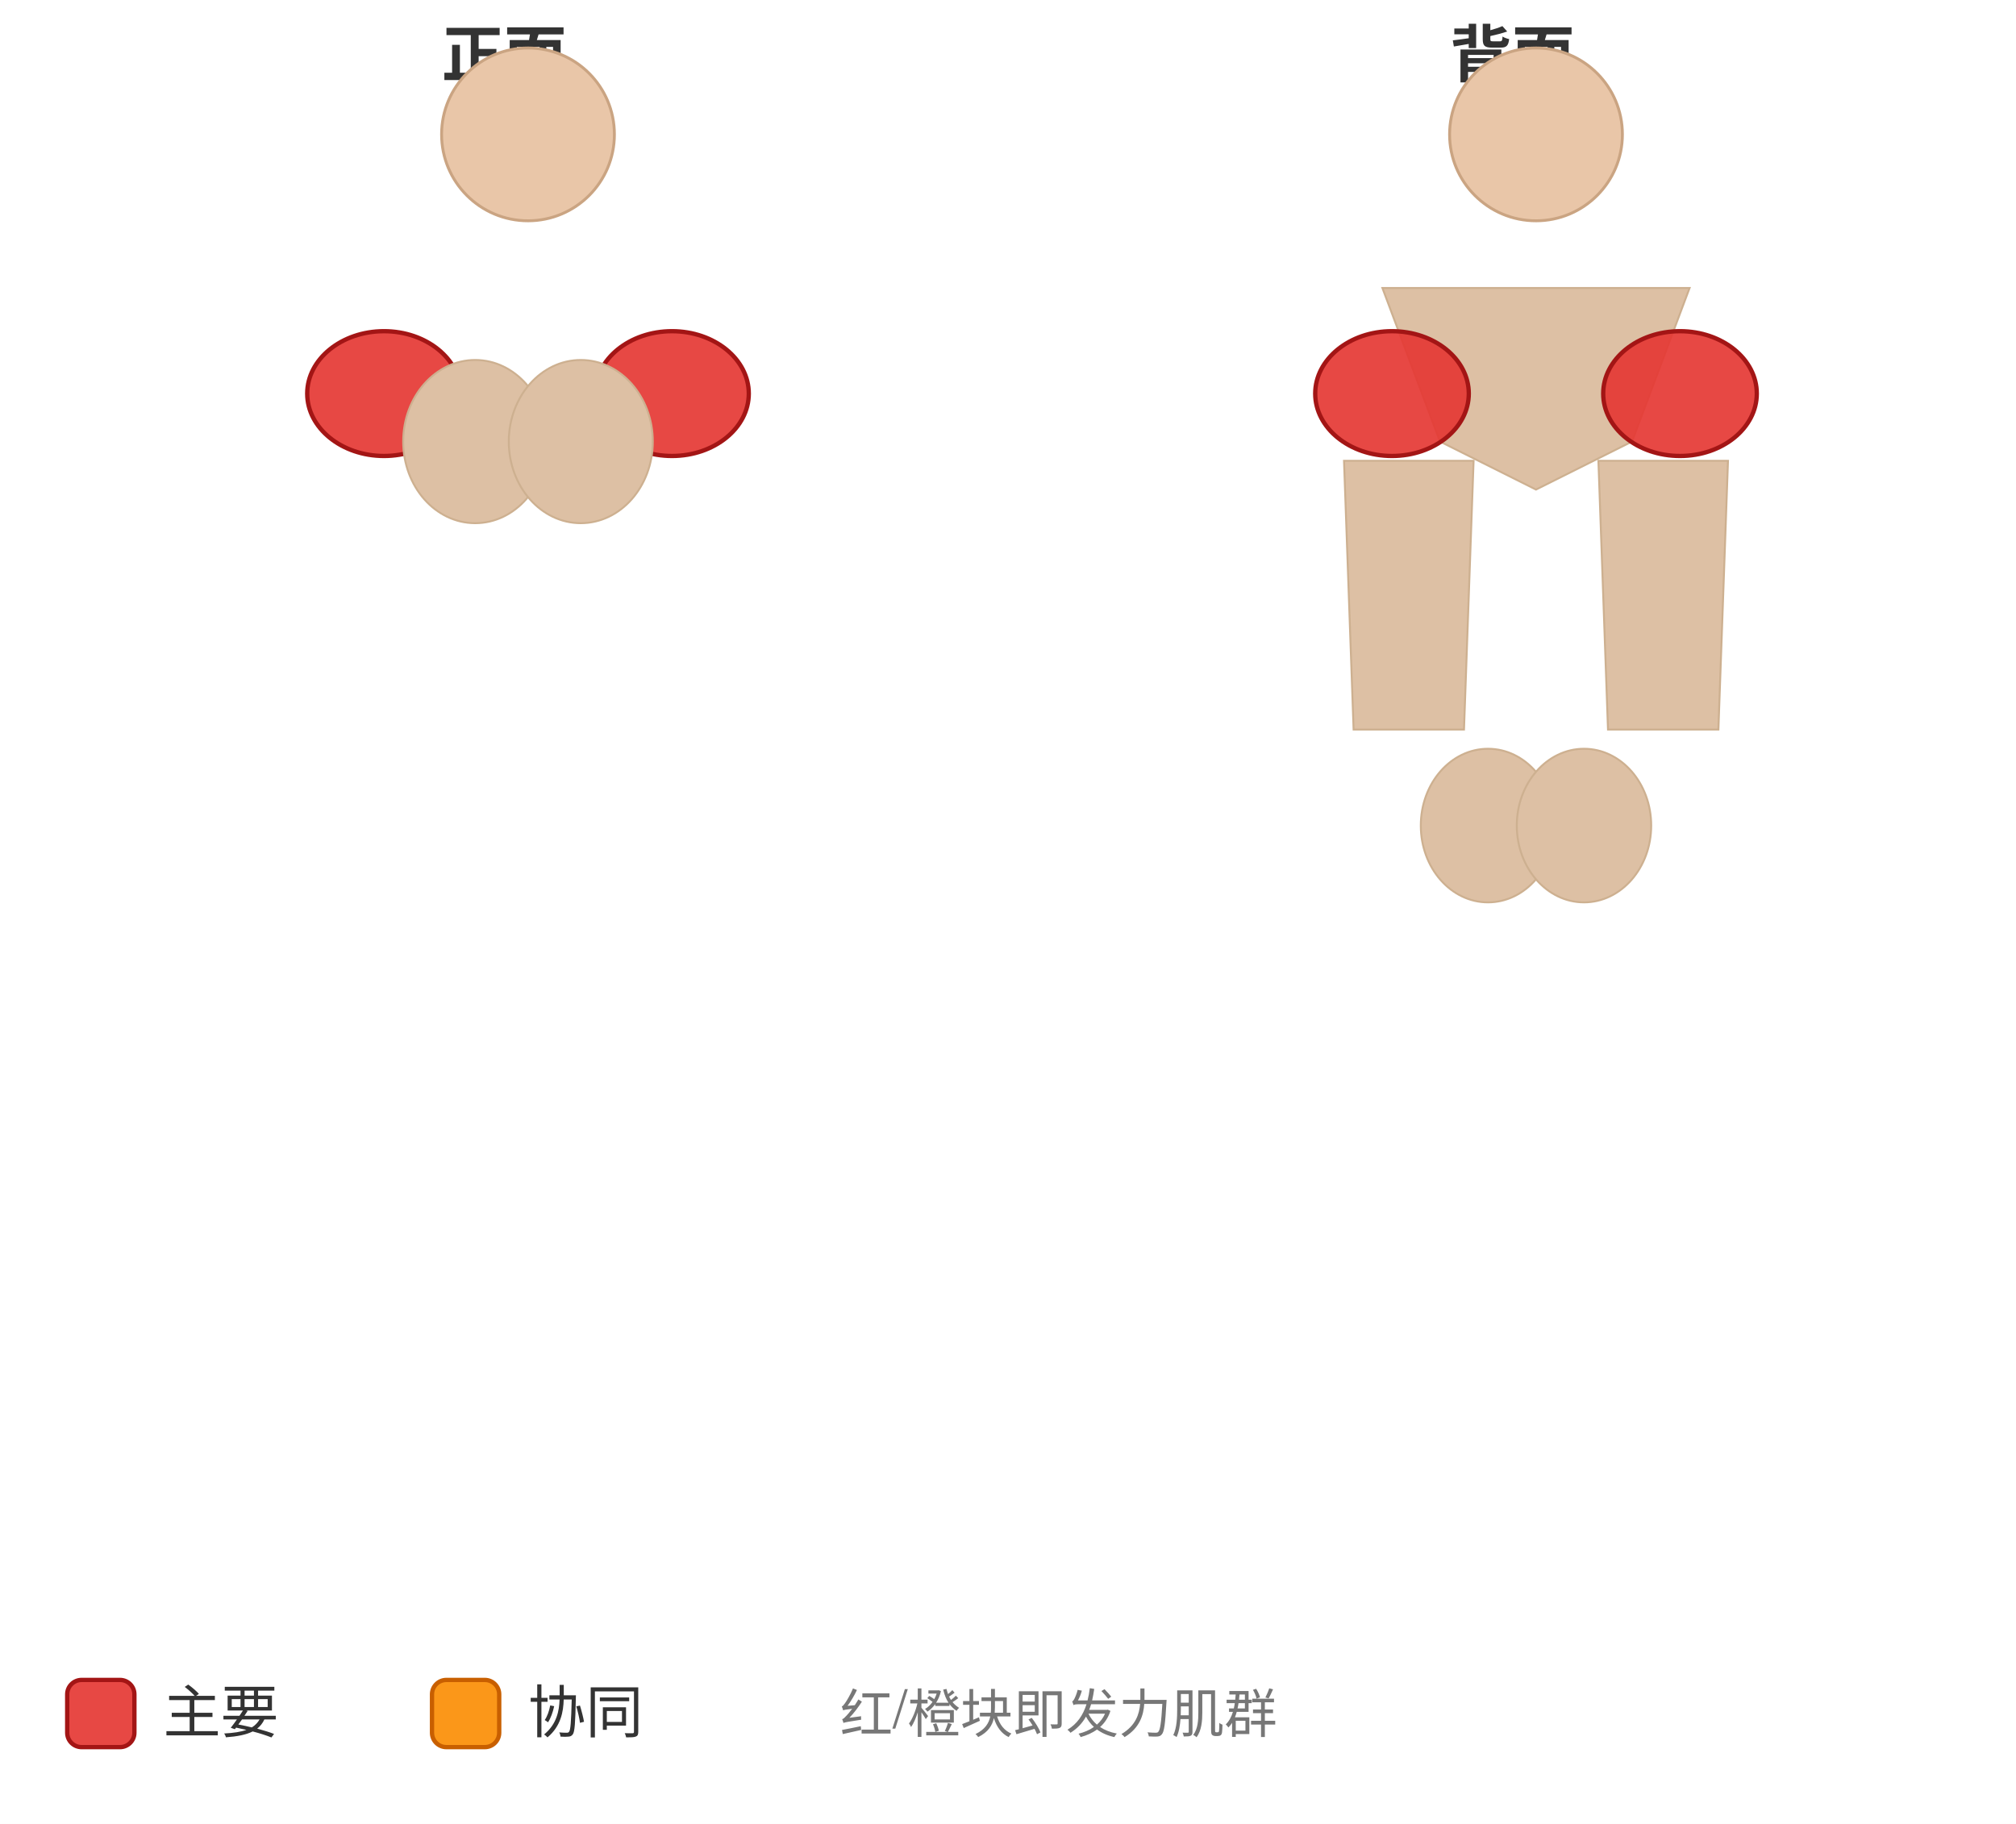
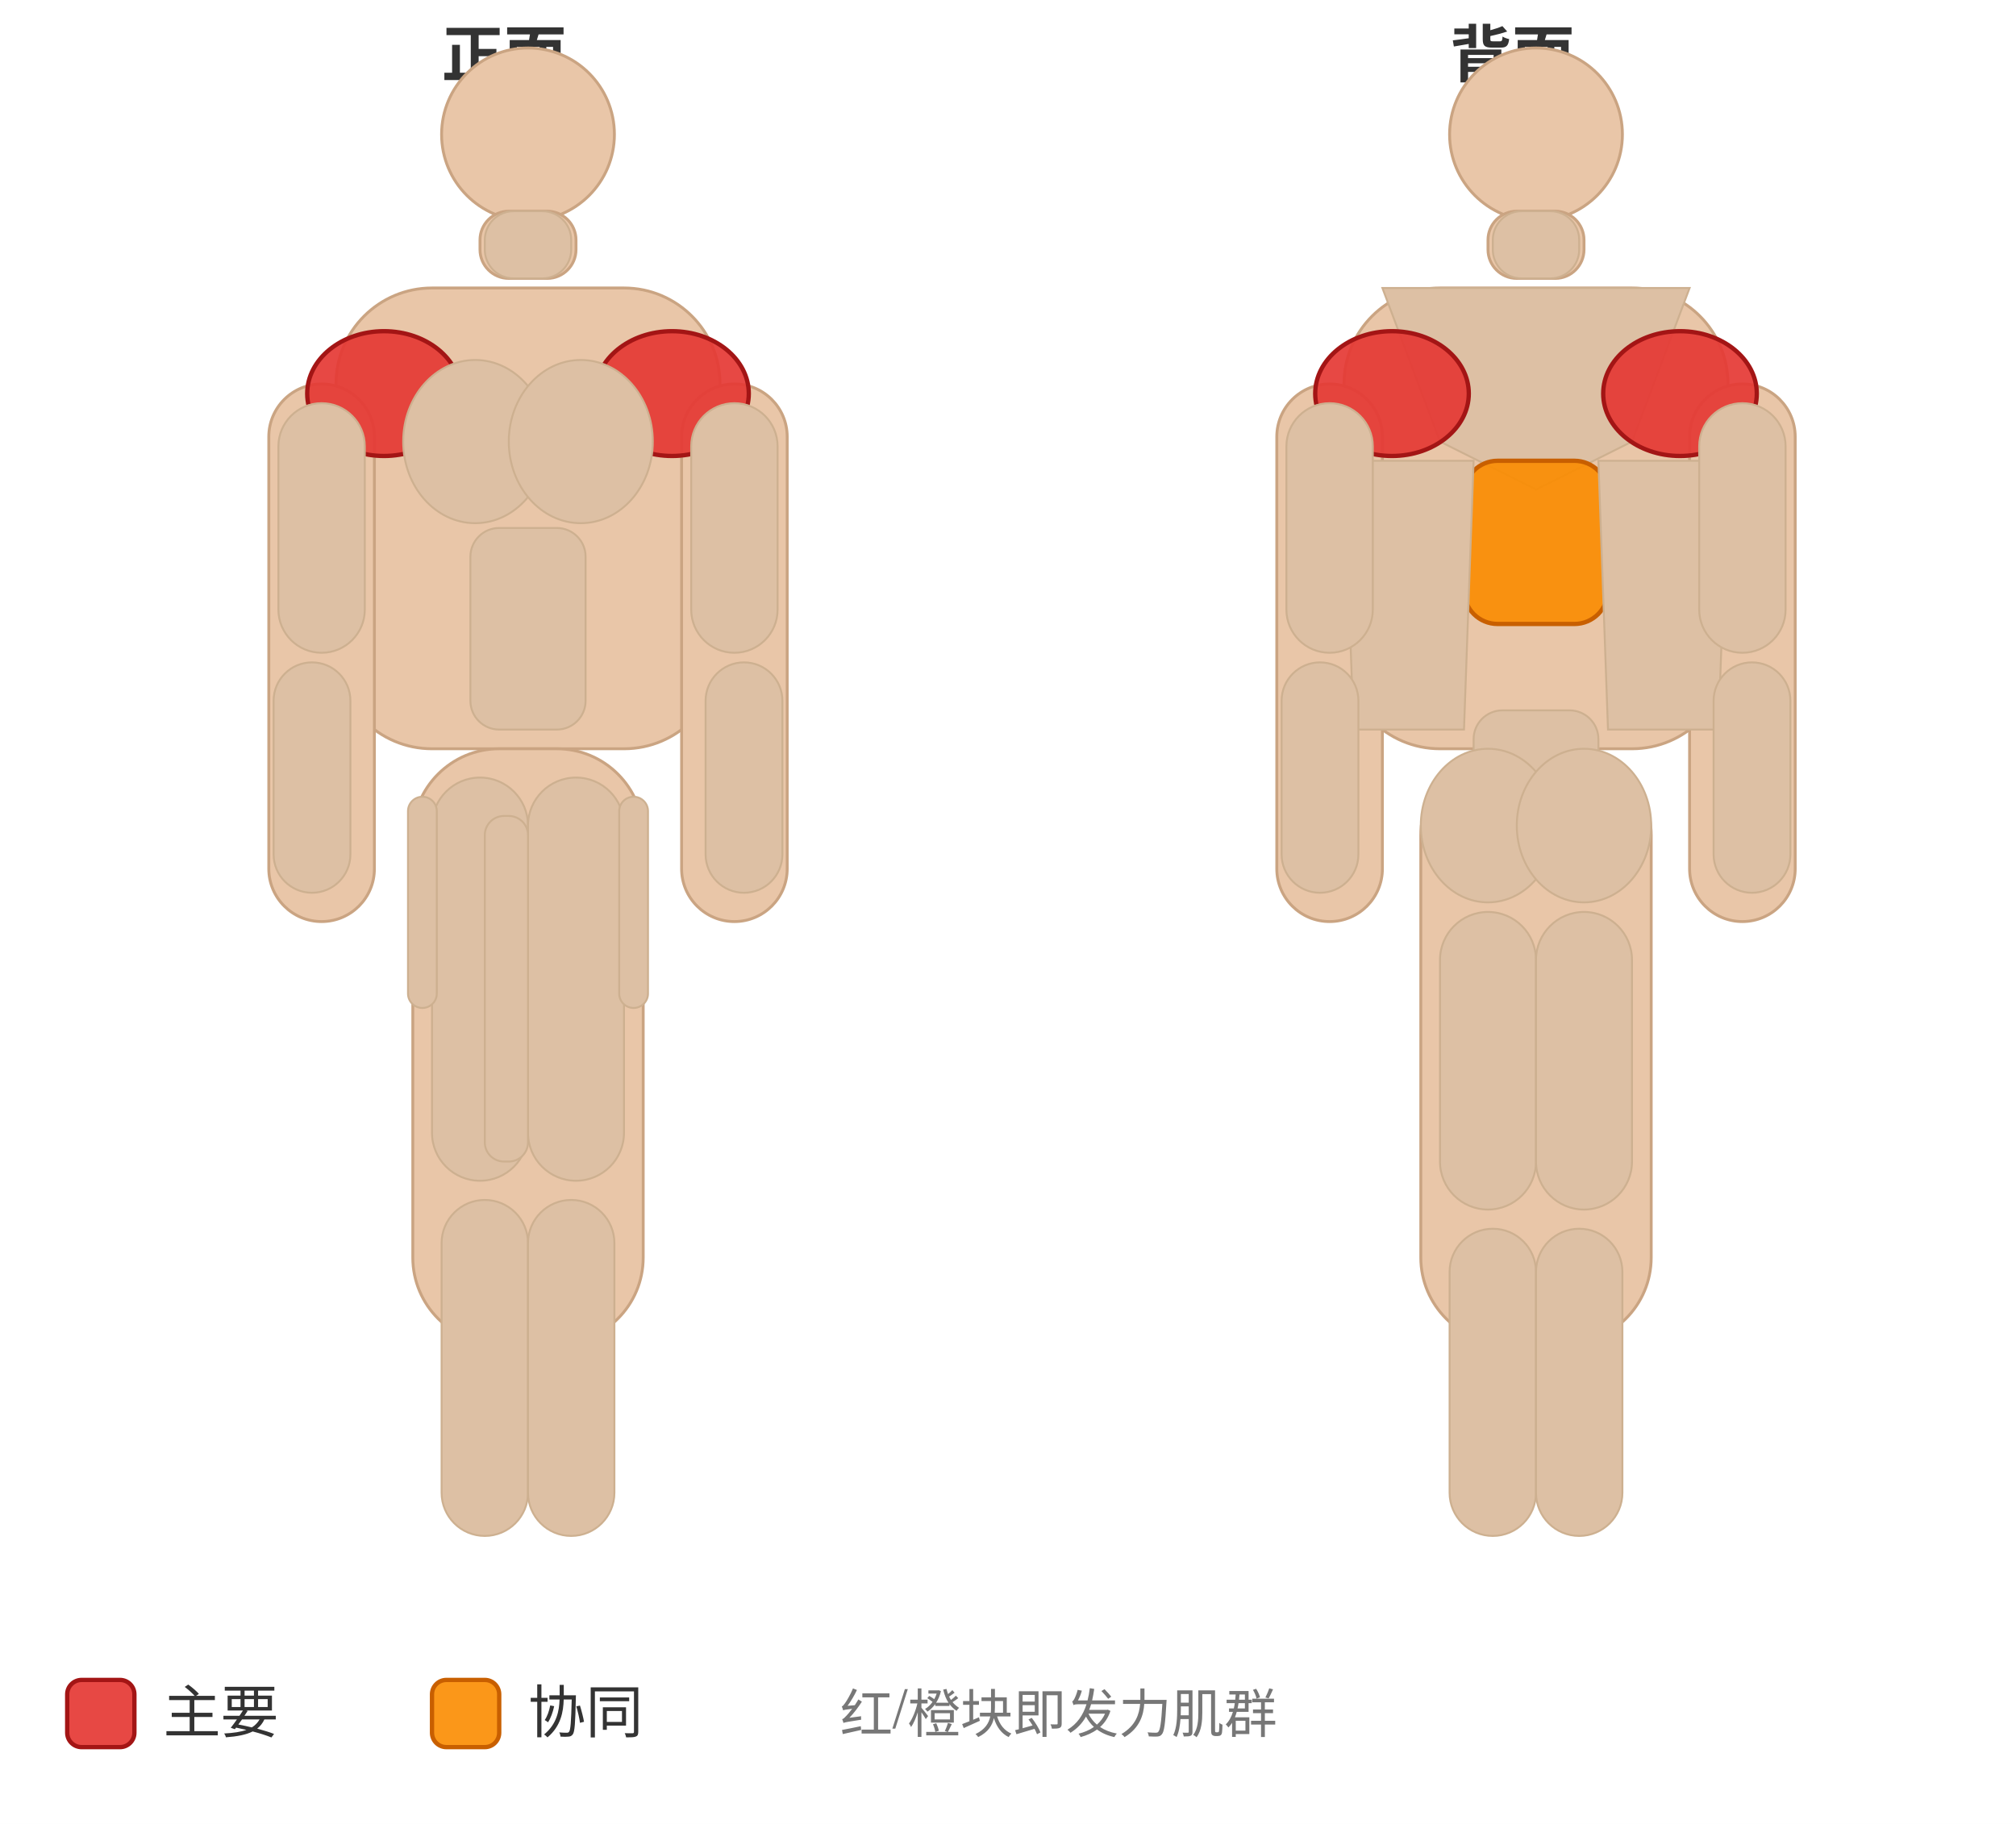
- <svg xmlns="http://www.w3.org/2000/svg" viewBox="0 0 420 380" font-family="-apple-system,Segoe UI,Helvetica,Arial,sans-serif">
+ <svg xmlns="http://www.w3.org/2000/svg" viewBox="0 0 420 380" width="420" height="380" font-family="-apple-system,Segoe UI,Helvetica,Arial,sans-serif">
  <rect width="420" height="380" fill="#ffffff" />
  <text x="105" y="16" font-size="13" font-weight="700" text-anchor="middle" fill="#333">正面</text>
  <text x="315" y="16" font-size="13" font-weight="700" text-anchor="middle" fill="#333">背面</text>
  <g transform="translate(10,0)">
    <circle fill="#e9c6a8" stroke="#caa482" stroke-width="0.6" cx="100" cy="28" r="18" />
-     <rect fill="#e9c6a8" stroke="#caa482" stroke-width="0.6" x="90" y="44" w="20" h="14" rx="6" />
-     <rect fill="#e9c6a8" stroke="#caa482" stroke-width="0.6" x="60" y="60" w="80" h="96" rx="20" />
-     <rect fill="#e9c6a8" stroke="#caa482" stroke-width="0.6" x="46" y="80" w="22" h="112" rx="11" />
-     <rect fill="#e9c6a8" stroke="#caa482" stroke-width="0.6" x="132" y="80" w="22" h="112" rx="11" />
-     <rect fill="#e9c6a8" stroke="#caa482" stroke-width="0.6" x="76" y="156" w="48" h="124" rx="18" />
-     <rect fill="#ddc0a4" stroke="#cdb090" stroke-width="0.4" x="91" y="44" w="18" h="14" rx="6" />
+     <rect fill="#e9c6a8" stroke="#caa482" stroke-width="0.6" x="90" y="44" width="20" height="14" rx="6" />
+     <rect fill="#e9c6a8" stroke="#caa482" stroke-width="0.6" x="60" y="60" width="80" height="96" rx="20" />
+     <rect fill="#e9c6a8" stroke="#caa482" stroke-width="0.6" x="46" y="80" width="22" height="112" rx="11" />
+     <rect fill="#e9c6a8" stroke="#caa482" stroke-width="0.6" x="132" y="80" width="22" height="112" rx="11" />
+     <rect fill="#e9c6a8" stroke="#caa482" stroke-width="0.6" x="76" y="156" width="48" height="124" rx="18" />
+     <rect fill="#ddc0a4" stroke="#cdb090" stroke-width="0.4" x="91" y="44" width="18" height="14" rx="6" />
    <ellipse fill="#e53935" fill-opacity="0.92" stroke="#a31515" stroke-width="0.9" cx="70" cy="82" rx="16" ry="13" />
    <ellipse fill="#e53935" fill-opacity="0.92" stroke="#a31515" stroke-width="0.9" cx="130" cy="82" rx="16" ry="13" />
    <ellipse fill="#ddc0a4" stroke="#cdb090" stroke-width="0.4" cx="89" cy="92" rx="15" ry="17" />
    <ellipse fill="#ddc0a4" stroke="#cdb090" stroke-width="0.4" cx="111" cy="92" rx="15" ry="17" />
-     <rect fill="#ddc0a4" stroke="#cdb090" stroke-width="0.4" x="48" y="84" w="18" h="52" rx="9" />
-     <rect fill="#ddc0a4" stroke="#cdb090" stroke-width="0.4" x="134" y="84" w="18" h="52" rx="9" />
-     <rect fill="#ddc0a4" stroke="#cdb090" stroke-width="0.4" x="47" y="138" w="16" h="48" rx="8" />
-     <rect fill="#ddc0a4" stroke="#cdb090" stroke-width="0.4" x="137" y="138" w="16" h="48" rx="8" />
-     <rect fill="#ddc0a4" stroke="#cdb090" stroke-width="0.4" x="88" y="110" w="24" h="42" rx="6" />
-     <rect fill="#ddc0a4" stroke="#cdb090" stroke-width="0.4" x="80" y="162" w="20" h="84" rx="10" />
-     <rect fill="#ddc0a4" stroke="#cdb090" stroke-width="0.4" x="100" y="162" w="20" h="84" rx="10" />
-     <rect fill="#ddc0a4" stroke="#cdb090" stroke-width="0.4" x="91" y="170" w="9" h="72" rx="4" />
-     <rect fill="#ddc0a4" stroke="#cdb090" stroke-width="0.4" x="75" y="166" w="6" h="44" rx="3" />
-     <rect fill="#ddc0a4" stroke="#cdb090" stroke-width="0.4" x="119" y="166" w="6" h="44" rx="3" />
-     <rect fill="#ddc0a4" stroke="#cdb090" stroke-width="0.4" x="82" y="250" w="18" h="70" rx="9" />
-     <rect fill="#ddc0a4" stroke="#cdb090" stroke-width="0.4" x="100" y="250" w="18" h="70" rx="9" />
+     <rect fill="#ddc0a4" stroke="#cdb090" stroke-width="0.4" x="48" y="84" width="18" height="52" rx="9" />
+     <rect fill="#ddc0a4" stroke="#cdb090" stroke-width="0.4" x="134" y="84" width="18" height="52" rx="9" />
+     <rect fill="#ddc0a4" stroke="#cdb090" stroke-width="0.4" x="47" y="138" width="16" height="48" rx="8" />
+     <rect fill="#ddc0a4" stroke="#cdb090" stroke-width="0.4" x="137" y="138" width="16" height="48" rx="8" />
+     <rect fill="#ddc0a4" stroke="#cdb090" stroke-width="0.4" x="88" y="110" width="24" height="42" rx="6" />
+     <rect fill="#ddc0a4" stroke="#cdb090" stroke-width="0.4" x="80" y="162" width="20" height="84" rx="10" />
+     <rect fill="#ddc0a4" stroke="#cdb090" stroke-width="0.4" x="100" y="162" width="20" height="84" rx="10" />
+     <rect fill="#ddc0a4" stroke="#cdb090" stroke-width="0.4" x="91" y="170" width="9" height="72" rx="4" />
+     <rect fill="#ddc0a4" stroke="#cdb090" stroke-width="0.4" x="75" y="166" width="6" height="44" rx="3" />
+     <rect fill="#ddc0a4" stroke="#cdb090" stroke-width="0.4" x="119" y="166" width="6" height="44" rx="3" />
+     <rect fill="#ddc0a4" stroke="#cdb090" stroke-width="0.4" x="82" y="250" width="18" height="70" rx="9" />
+     <rect fill="#ddc0a4" stroke="#cdb090" stroke-width="0.4" x="100" y="250" width="18" height="70" rx="9" />
  </g>
  <g transform="translate(220,0)">
    <circle fill="#e9c6a8" stroke="#caa482" stroke-width="0.6" cx="100" cy="28" r="18" />
-     <rect fill="#e9c6a8" stroke="#caa482" stroke-width="0.6" x="90" y="44" w="20" h="14" rx="6" />
-     <rect fill="#e9c6a8" stroke="#caa482" stroke-width="0.6" x="60" y="60" w="80" h="96" rx="20" />
-     <rect fill="#e9c6a8" stroke="#caa482" stroke-width="0.6" x="46" y="80" w="22" h="112" rx="11" />
-     <rect fill="#e9c6a8" stroke="#caa482" stroke-width="0.6" x="132" y="80" w="22" h="112" rx="11" />
-     <rect fill="#e9c6a8" stroke="#caa482" stroke-width="0.6" x="76" y="156" w="48" h="124" rx="18" />
-     <rect fill="#ddc0a4" stroke="#cdb090" stroke-width="0.4" x="91" y="44" w="18" h="14" rx="6" />
+     <rect fill="#e9c6a8" stroke="#caa482" stroke-width="0.6" x="90" y="44" width="20" height="14" rx="6" />
+     <rect fill="#e9c6a8" stroke="#caa482" stroke-width="0.6" x="60" y="60" width="80" height="96" rx="20" />
+     <rect fill="#e9c6a8" stroke="#caa482" stroke-width="0.6" x="46" y="80" width="22" height="112" rx="11" />
+     <rect fill="#e9c6a8" stroke="#caa482" stroke-width="0.6" x="132" y="80" width="22" height="112" rx="11" />
+     <rect fill="#e9c6a8" stroke="#caa482" stroke-width="0.6" x="76" y="156" width="48" height="124" rx="18" />
+     <rect fill="#ddc0a4" stroke="#cdb090" stroke-width="0.4" x="91" y="44" width="18" height="14" rx="6" />
    <polygon fill="#ddc0a4" stroke="#cdb090" stroke-width="0.4" points="68,60 132,60 120,92 100,102 80,92" />
    <ellipse fill="#e53935" fill-opacity="0.92" stroke="#a31515" stroke-width="0.9" cx="70" cy="82" rx="16" ry="13" />
    <ellipse fill="#e53935" fill-opacity="0.92" stroke="#a31515" stroke-width="0.9" cx="130" cy="82" rx="16" ry="13" />
-     <rect fill="#fb8c00" fill-opacity="0.9" stroke="#c85f00" stroke-width="0.9" x="85" y="96" w="30" h="34" rx="7" />
+     <rect fill="#fb8c00" fill-opacity="0.9" stroke="#c85f00" stroke-width="0.9" x="85" y="96" width="30" height="34" rx="7" />
    <polygon fill="#ddc0a4" stroke="#cdb090" stroke-width="0.4" points="60,96 87,96 85,152 62,152" />
    <polygon fill="#ddc0a4" stroke="#cdb090" stroke-width="0.4" points="113,96 140,96 138,152 115,152" />
-     <rect fill="#ddc0a4" stroke="#cdb090" stroke-width="0.4" x="87" y="148" w="26" h="18" rx="6" />
-     <rect fill="#ddc0a4" stroke="#cdb090" stroke-width="0.4" x="48" y="84" w="18" h="52" rx="9" />
-     <rect fill="#ddc0a4" stroke="#cdb090" stroke-width="0.4" x="134" y="84" w="18" h="52" rx="9" />
-     <rect fill="#ddc0a4" stroke="#cdb090" stroke-width="0.4" x="47" y="138" w="16" h="48" rx="8" />
-     <rect fill="#ddc0a4" stroke="#cdb090" stroke-width="0.4" x="137" y="138" w="16" h="48" rx="8" />
+     <rect fill="#ddc0a4" stroke="#cdb090" stroke-width="0.4" x="87" y="148" width="26" height="18" rx="6" />
+     <rect fill="#ddc0a4" stroke="#cdb090" stroke-width="0.4" x="48" y="84" width="18" height="52" rx="9" />
+     <rect fill="#ddc0a4" stroke="#cdb090" stroke-width="0.4" x="134" y="84" width="18" height="52" rx="9" />
+     <rect fill="#ddc0a4" stroke="#cdb090" stroke-width="0.4" x="47" y="138" width="16" height="48" rx="8" />
+     <rect fill="#ddc0a4" stroke="#cdb090" stroke-width="0.4" x="137" y="138" width="16" height="48" rx="8" />
    <ellipse fill="#ddc0a4" stroke="#cdb090" stroke-width="0.4" cx="90" cy="172" rx="14" ry="16" />
    <ellipse fill="#ddc0a4" stroke="#cdb090" stroke-width="0.4" cx="110" cy="172" rx="14" ry="16" />
-     <rect fill="#ddc0a4" stroke="#cdb090" stroke-width="0.4" x="80" y="190" w="20" h="62" rx="10" />
-     <rect fill="#ddc0a4" stroke="#cdb090" stroke-width="0.4" x="100" y="190" w="20" h="62" rx="10" />
-     <rect fill="#ddc0a4" stroke="#cdb090" stroke-width="0.4" x="82" y="256" w="18" h="64" rx="9" />
-     <rect fill="#ddc0a4" stroke="#cdb090" stroke-width="0.4" x="100" y="256" w="18" h="64" rx="9" />
+     <rect fill="#ddc0a4" stroke="#cdb090" stroke-width="0.4" x="80" y="190" width="20" height="62" rx="10" />
+     <rect fill="#ddc0a4" stroke="#cdb090" stroke-width="0.4" x="100" y="190" width="20" height="62" rx="10" />
+     <rect fill="#ddc0a4" stroke="#cdb090" stroke-width="0.4" x="82" y="256" width="18" height="64" rx="9" />
+     <rect fill="#ddc0a4" stroke="#cdb090" stroke-width="0.4" x="100" y="256" width="18" height="64" rx="9" />
  </g>
  <rect x="14" y="350" width="14" height="14" rx="3" fill="#e53935" fill-opacity="0.92" stroke="#a31515" stroke-width="0.9" />
  <text x="34" y="361" font-size="12" fill="#333">主要</text>
  <rect x="90" y="350" width="14" height="14" rx="3" fill="#fb8c00" fill-opacity="0.9" stroke="#c85f00" stroke-width="0.9" />
  <text x="110" y="361" font-size="12" fill="#333">协同</text>
  <text x="175" y="361" font-size="11" fill="#777">红/橙块即发力肌群</text>
</svg>
